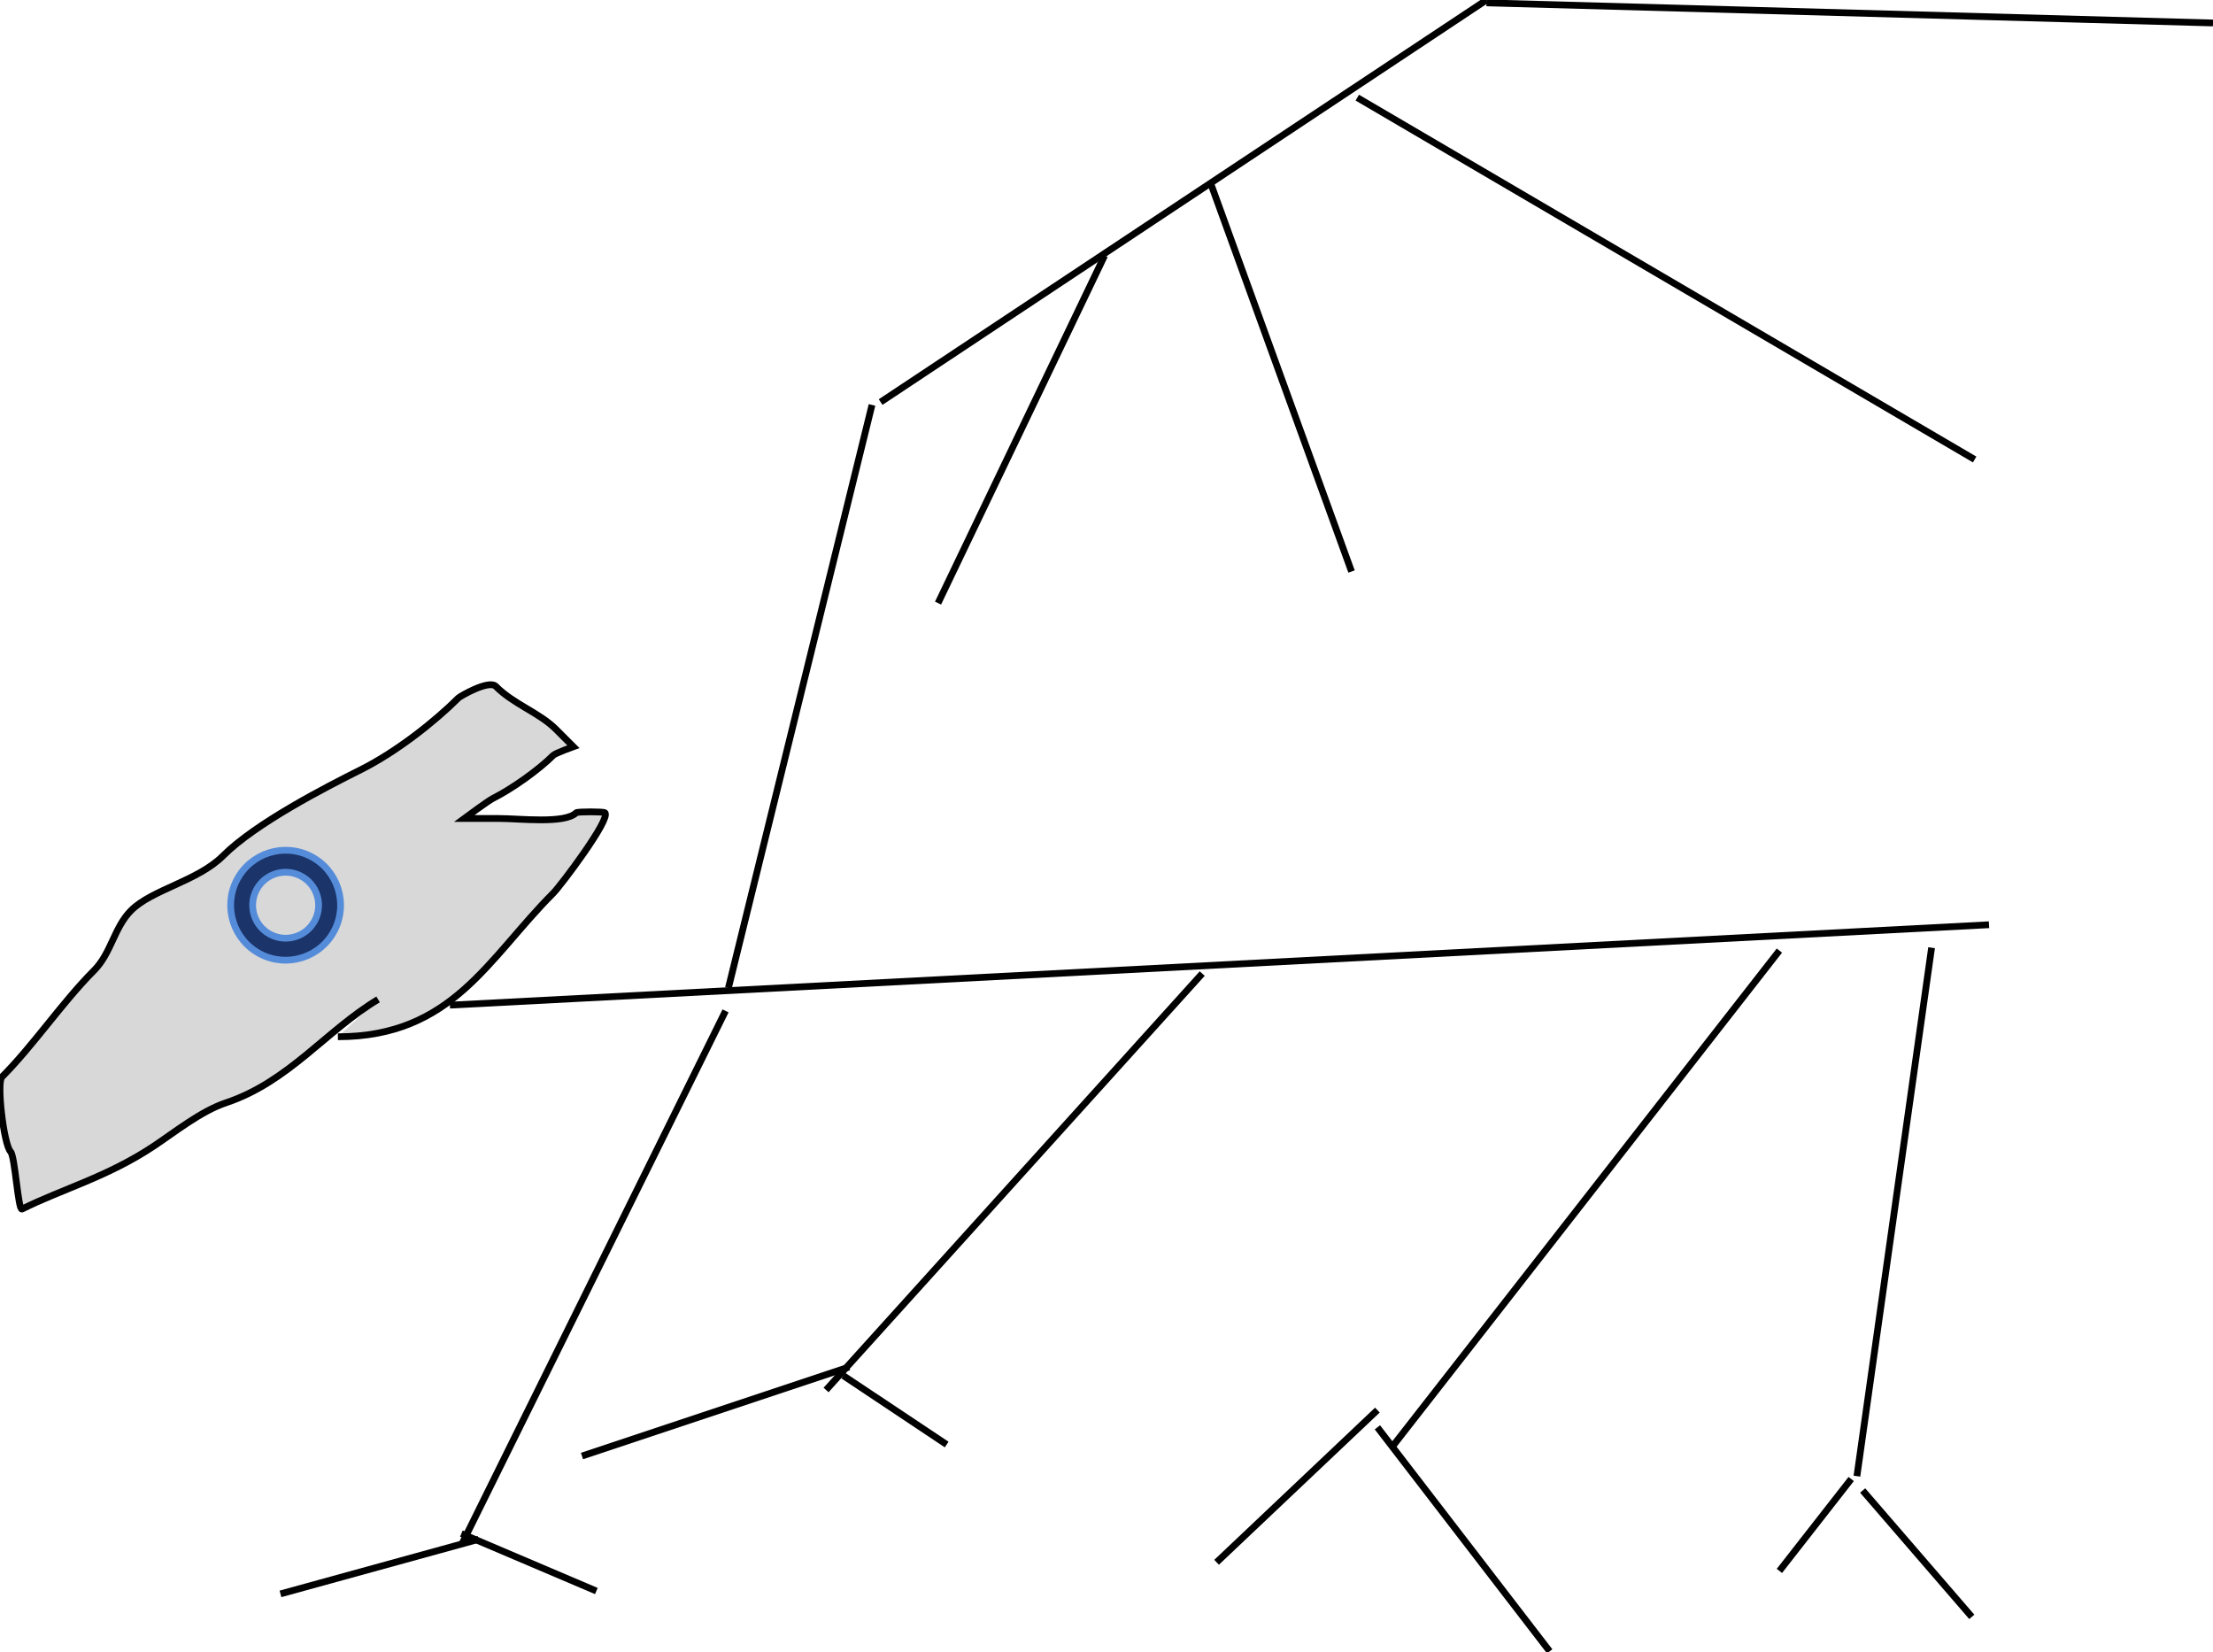
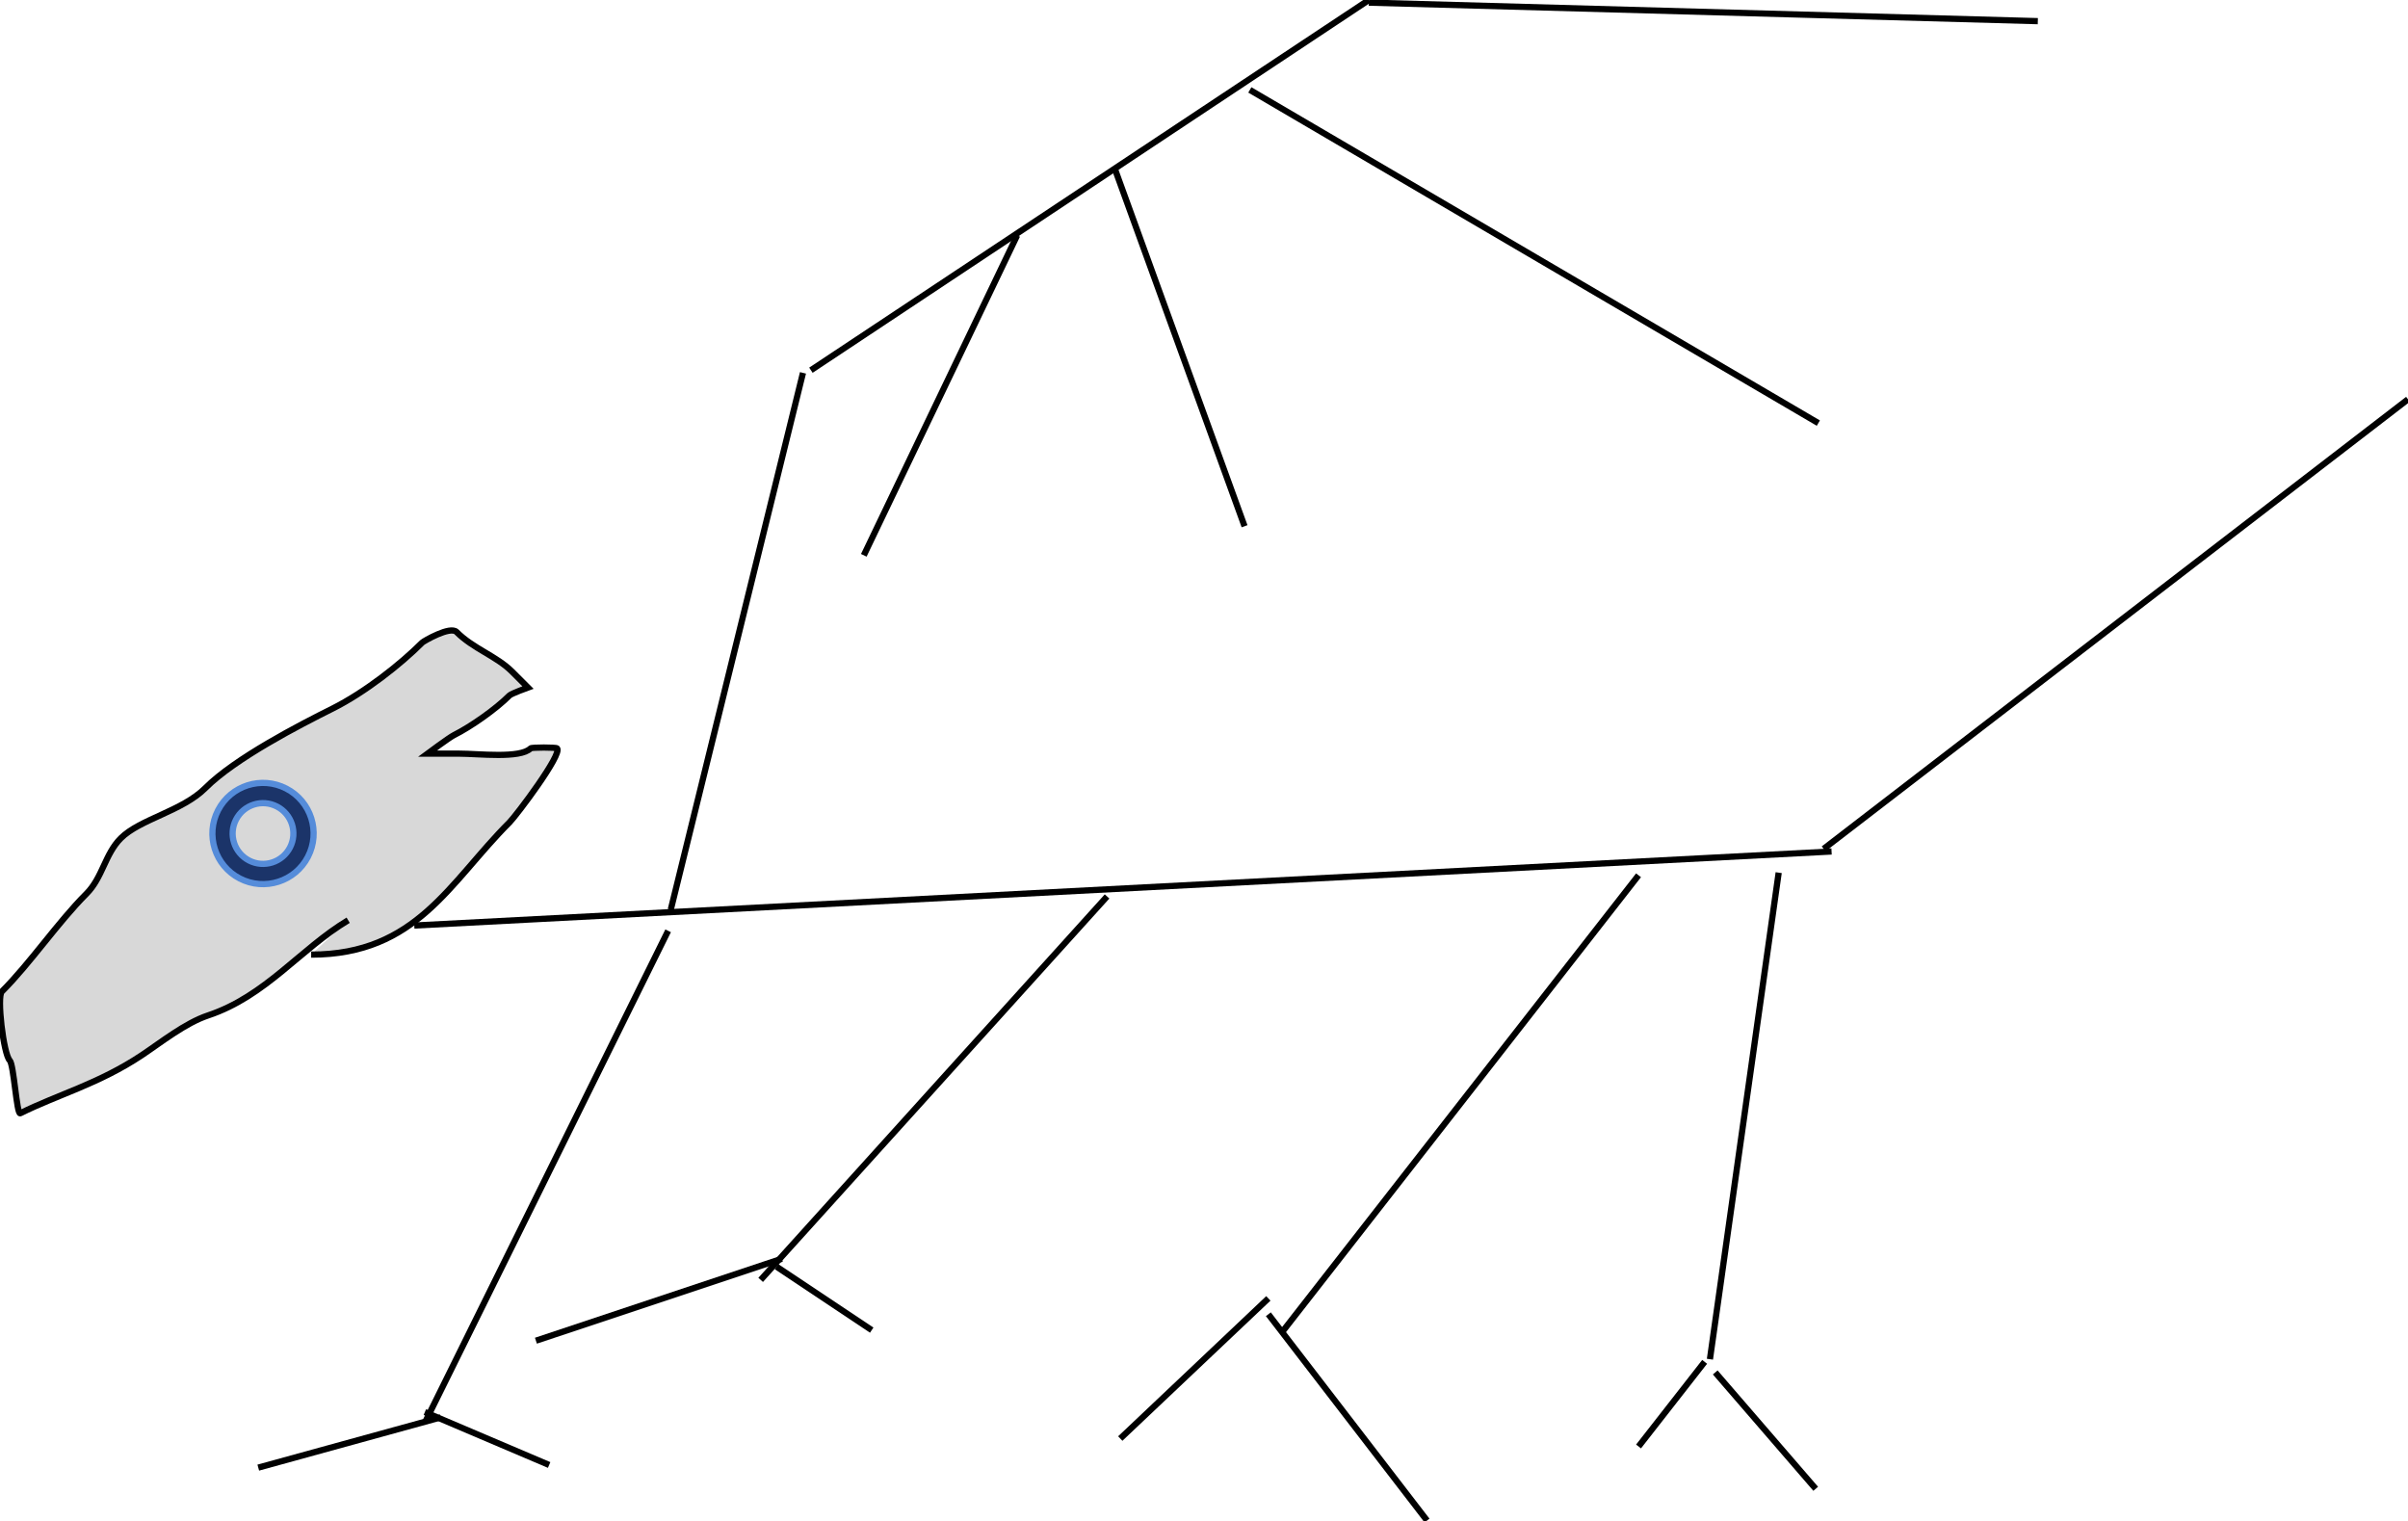
- <svg xmlns="http://www.w3.org/2000/svg" xmlns:ns1="https://boxy-svg.com" viewBox="103.454 4.252 327.669 244.473">
+ <svg xmlns="http://www.w3.org/2000/svg" xmlns:ns1="https://boxy-svg.com" viewBox="103.454 4.252 387.192 244.473">
  <path d="M 159.439 152.211 C 151.715 156.845 146.197 164.42 136.905 167.517 C 133.243 168.738 129.356 171.841 126.276 173.895 C 119.345 178.515 112.664 180.275 106.718 183.248 C 106.136 183.539 105.68 175.408 105.017 174.745 C 104.014 173.742 102.922 164.51 103.741 163.69 C 108.347 159.085 112.75 152.556 117.347 147.959 C 119.944 145.362 120.335 141.57 122.874 139.031 C 125.957 135.947 132.749 134.683 136.48 130.952 C 141.296 126.135 151.653 120.815 156.888 118.197 C 162.169 115.557 167.864 111.047 171.344 107.568 C 171.567 107.345 175.844 104.84 176.871 105.867 C 179.578 108.575 183.271 109.717 185.799 112.245 C 186.012 112.457 188.35 114.796 188.35 114.796 C 188.35 114.796 185.689 115.756 185.374 116.071 C 183.138 118.308 179.145 121.099 176.446 122.449 C 175.707 122.818 172.194 125.425 172.194 125.425 C 172.194 125.425 176.871 125.425 177.296 125.425 C 180.408 125.425 187.095 126.256 188.776 124.575 C 188.952 124.398 192.85 124.398 193.027 124.575 C 193.941 125.489 186.453 135.401 185.374 136.48 C 175.753 146.101 170.437 157.738 153.486 157.738" style="stroke: rgb(0, 0, 0); fill: rgb(216, 216, 216);" />
  <line style="stroke: rgb(0, 0, 0);" x1="170.068" y1="153.061" x2="397.959" y2="141.156" />
+   <line style="stroke: rgb(0, 0, 0);" x1="396.684" y1="140.731" x2="490.646" y2="68.452" />
  <line style="stroke: rgb(0, 0, 0);" x1="211.31" y1="150.51" x2="232.568" y2="64.201" />
  <line style="stroke: rgb(0, 0, 0);" x1="233.844" y1="63.776" x2="323.554" y2="4.252" />
  <line style="stroke: rgb(0, 0, 0);" x1="267.007" y1="42.092" x2="242.347" y2="93.537" />
  <line style="stroke: rgb(0, 0, 0);" x1="282.738" y1="31.463" x2="303.571" y2="88.861" />
  <line style="stroke: rgb(0, 0, 0);" x1="323.554" y1="4.677" x2="431.122" y2="7.653" />
  <line style="stroke: rgb(0, 0, 0);" x1="304.422" y1="18.707" x2="395.833" y2="72.279" />
  <line style="stroke: rgb(0, 0, 0);" x1="210.884" y1="153.912" x2="171.769" y2="232.993" />
  <line style="stroke: rgb(0, 0, 0);" x1="174.32" y1="232.143" x2="144.983" y2="240.221" />
  <line style="stroke: rgb(0, 0, 0);" x1="281.463" y1="148.384" x2="225.765" y2="210.034" />
  <line style="stroke: rgb(0, 0, 0);" x1="229.167" y1="206.633" x2="189.626" y2="219.813" />
  <line style="stroke: rgb(0, 0, 0);" x1="228.316" y1="207.908" x2="243.622" y2="218.112" />
  <line style="stroke: rgb(0, 0, 0);" x1="171.769" y1="231.293" x2="191.752" y2="239.796" />
  <line style="stroke: rgb(0, 0, 0);" x1="366.922" y1="144.983" x2="309.524" y2="218.537" />
  <line style="stroke: rgb(0, 0, 0);" x1="283.588" y1="235.544" x2="307.398" y2="213.01" />
  <line style="stroke: rgb(0, 0, 0);" x1="307.398" y1="215.561" x2="332.908" y2="248.724" />
  <line style="stroke: rgb(0, 0, 0);" x1="389.456" y1="144.558" x2="378.401" y2="222.789" />
  <line style="stroke: rgb(0, 0, 0);" x1="377.551" y1="223.214" x2="366.922" y2="236.82" />
  <line style="stroke: rgb(0, 0, 0);" x1="379.252" y1="224.915" x2="395.408" y2="243.622" />
  <path d="M 275 345 m -8.139 0 a 8.139 8.139 0 1 0 16.278 0 a 8.139 8.139 0 1 0 -16.278 0 Z M 275 345 m -4.883 0 a 4.883 4.883 0 0 1 9.766 0 a 4.883 4.883 0 0 1 -9.766 0 Z" style="stroke: rgb(85, 140, 218); fill: rgb(27, 52, 105);" transform="matrix(-0.459423, 0.888218, -0.888218, -0.459423, 578.5209, 52.50753)" ns1:shape="ring 275 345 4.883 4.883 8.139 8.139 1@45ea501b" />
</svg>
